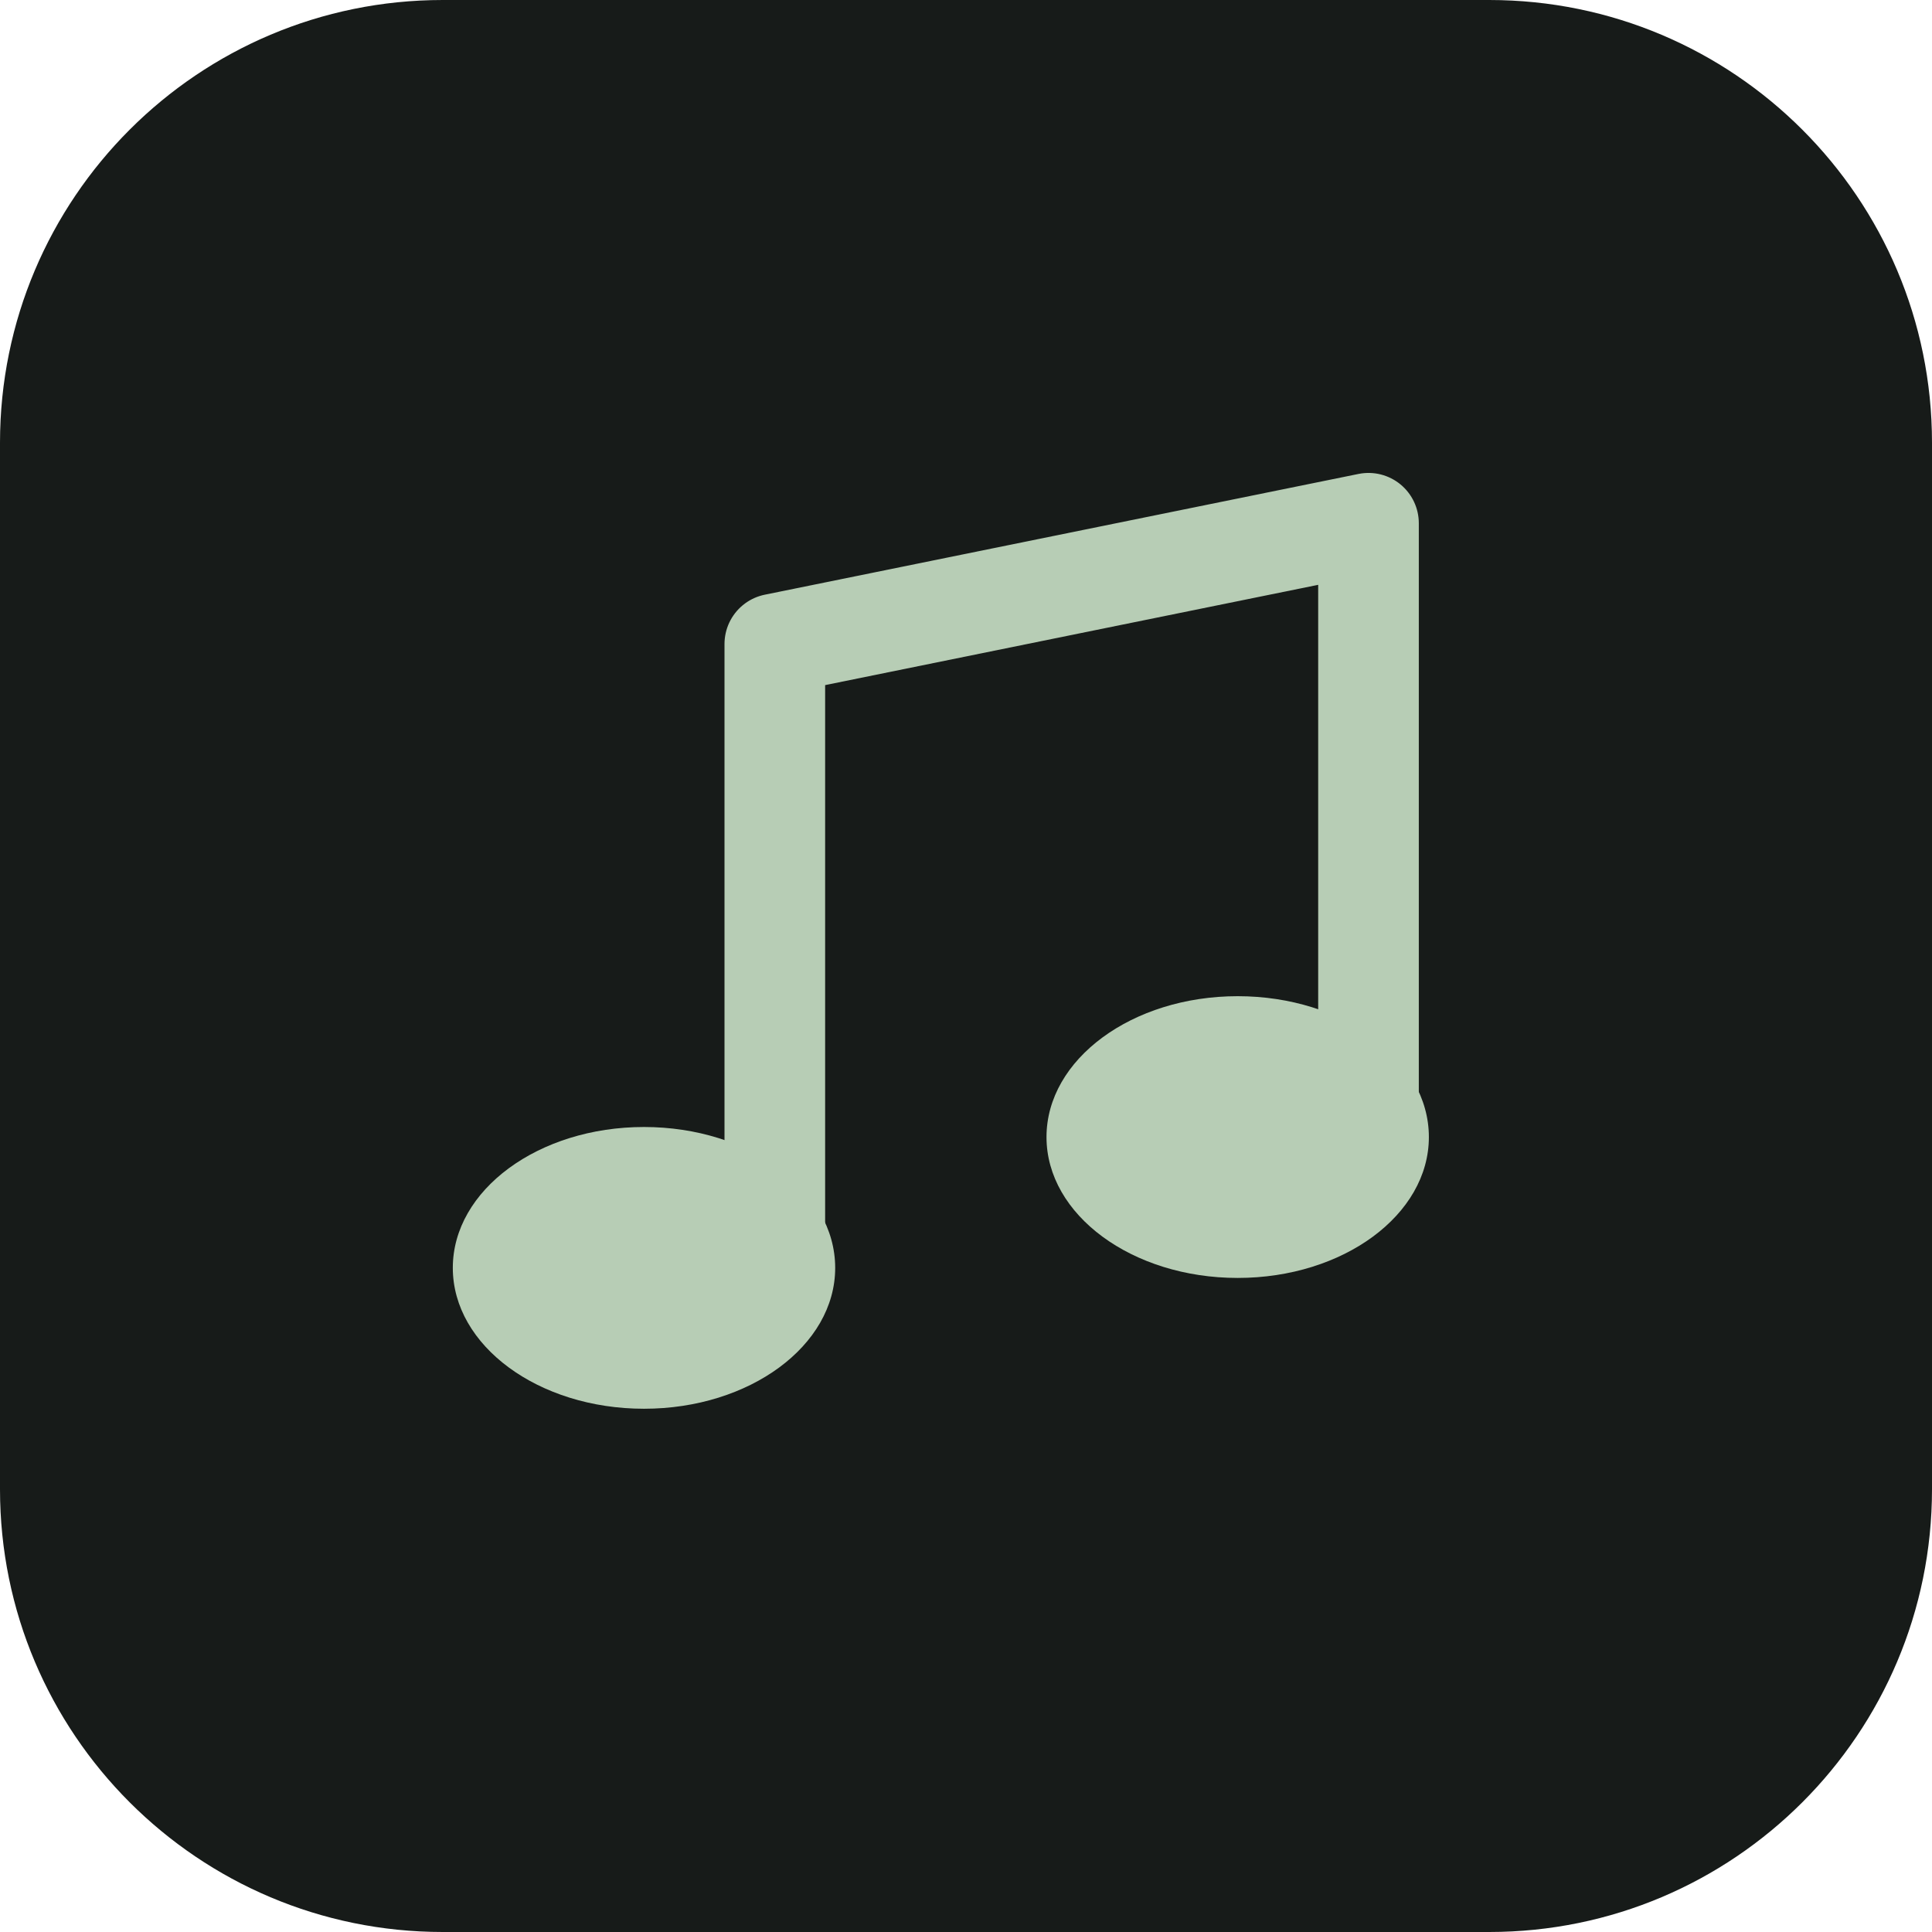
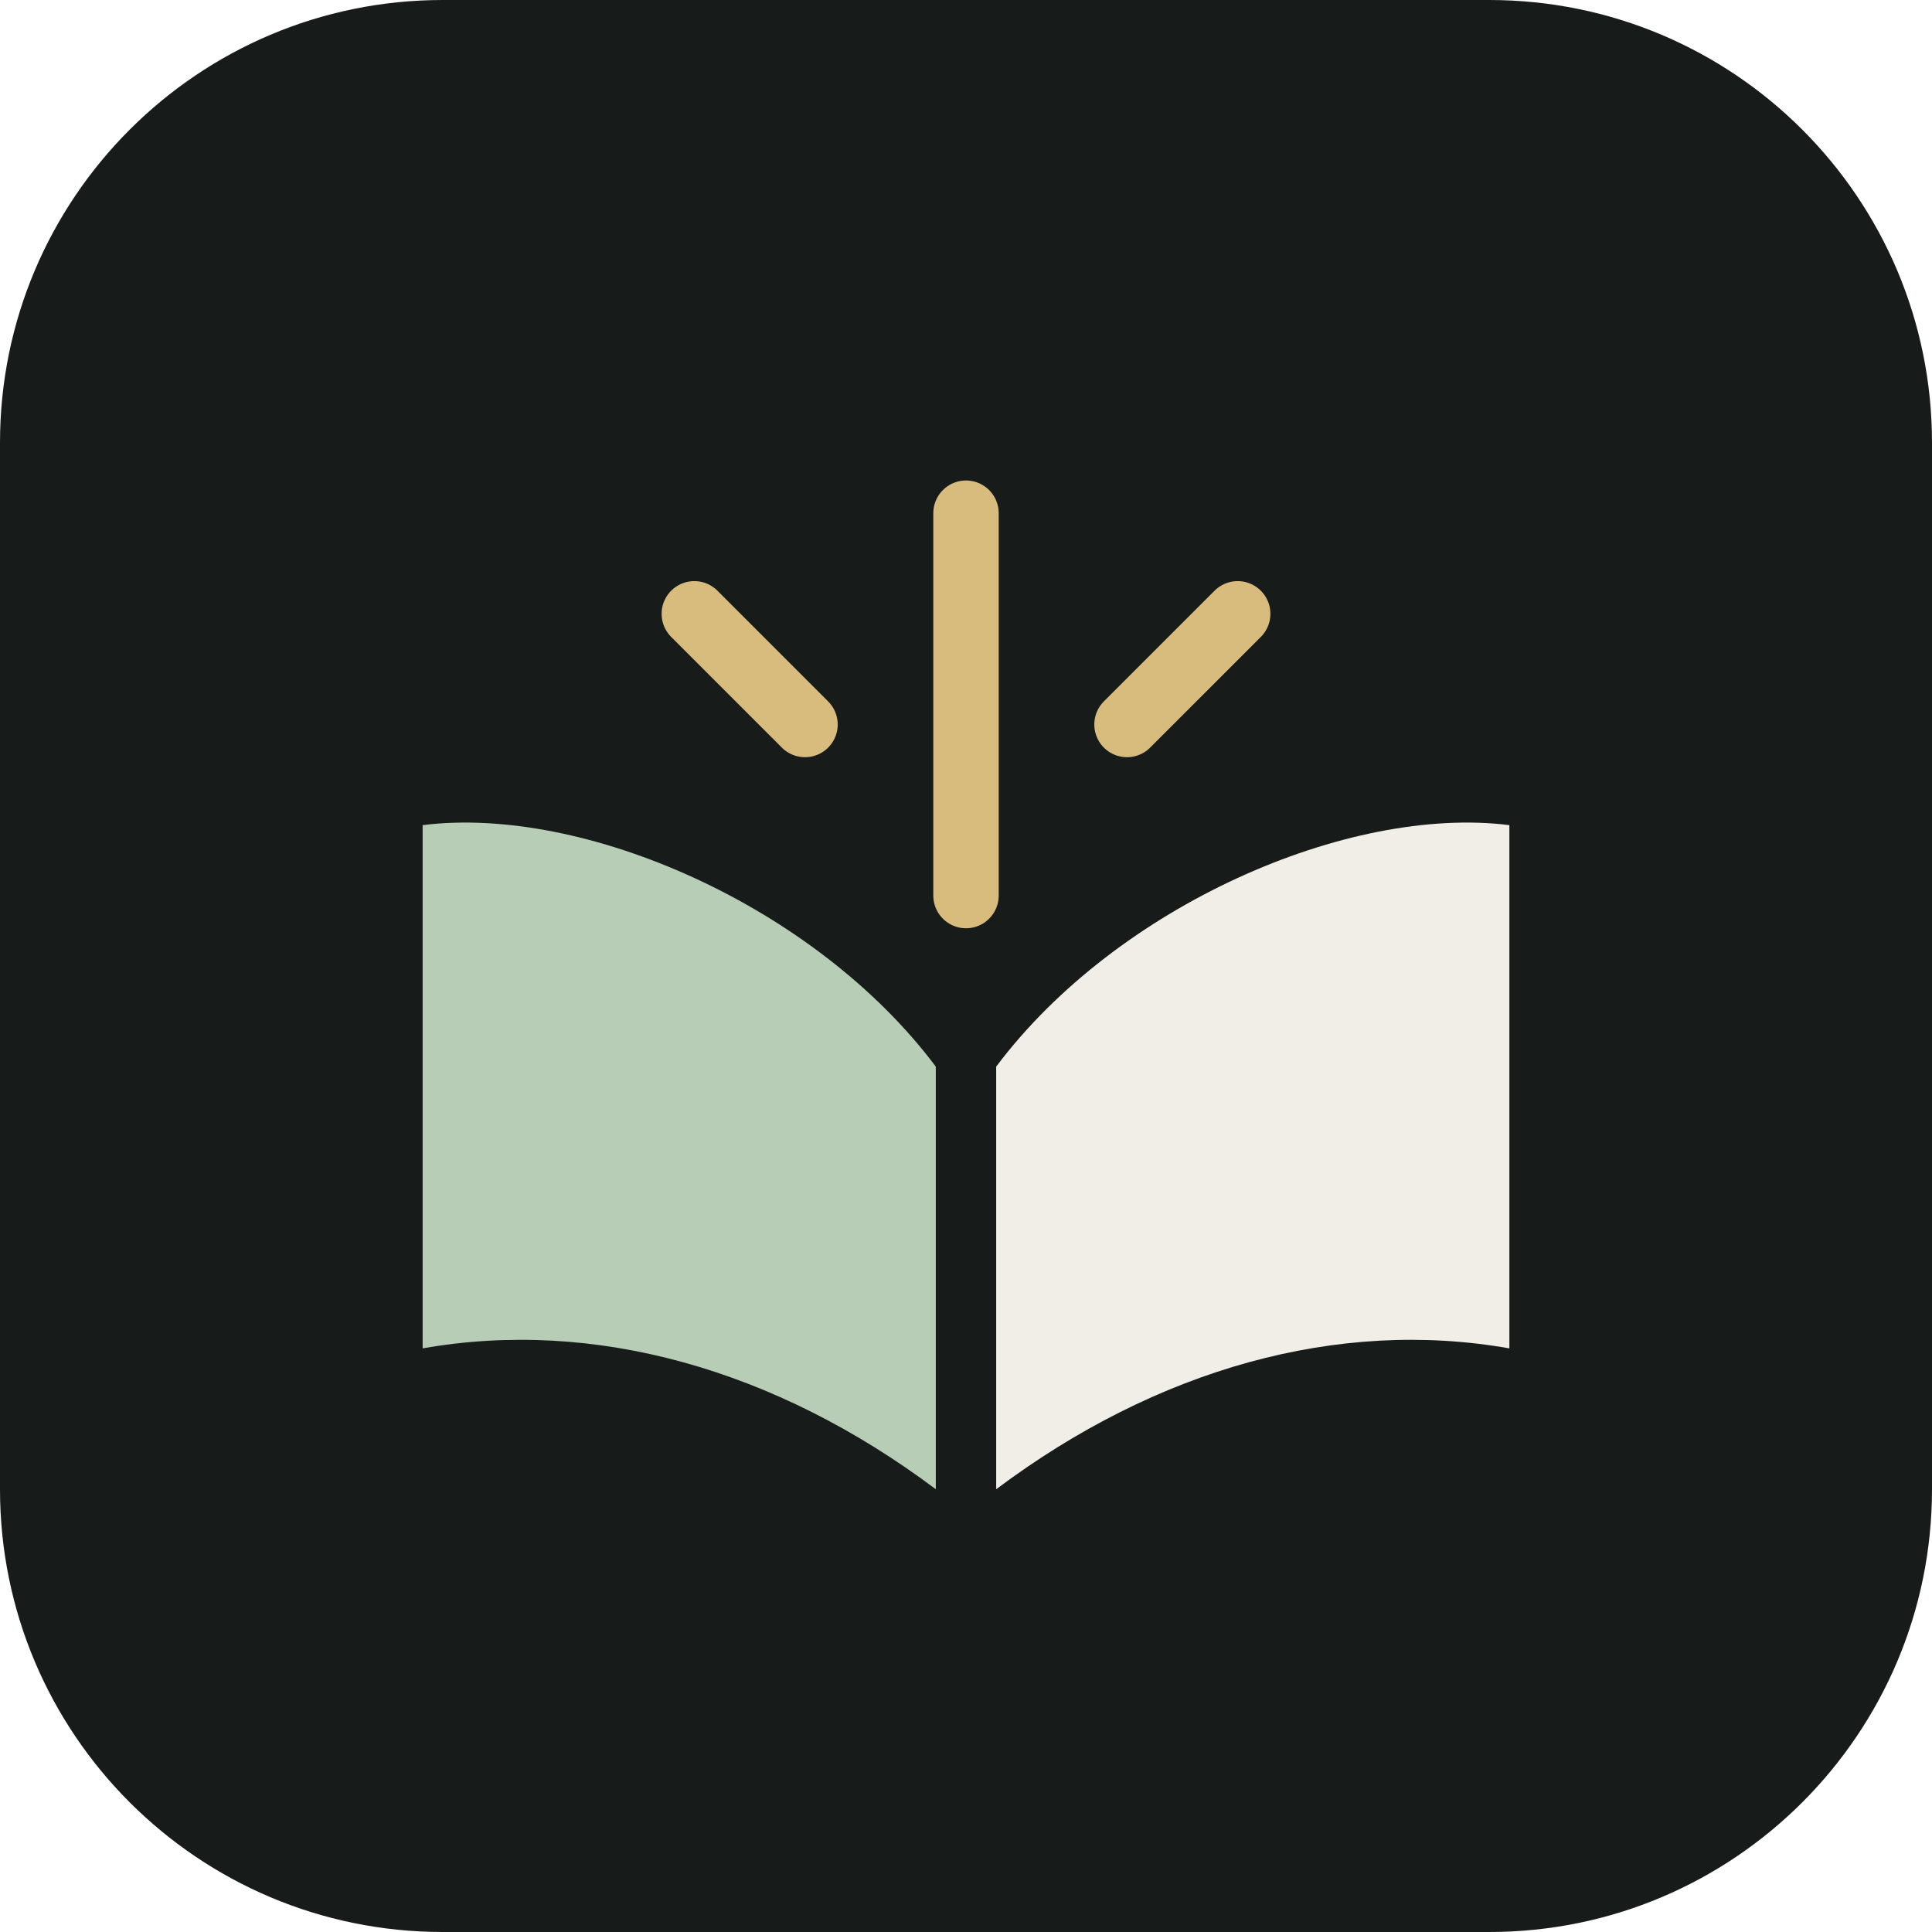
- <svg xmlns="http://www.w3.org/2000/svg" viewBox="0 0 192 192">
-   <rect width="192" height="192" rx="44" fill="#171b19" />
-   <path d="M77 122V64l59-12v57" fill="none" stroke="#b7cdb5" stroke-width="10" stroke-linecap="round" stroke-linejoin="round" />
-   <ellipse cx="64" cy="126" rx="19" ry="14" fill="#b7cdb5" />
-   <ellipse cx="123" cy="113" rx="19" ry="14" fill="#b7cdb5" />
+ <svg xmlns="http://www.w3.org/2000/svg" width="192" height="192" viewBox="0 0 192 192">
+   <rect width="192" height="192" rx="44" fill="#171B19" />
+   <path d="M42 82C58 80 81 90 93 106V148C77 136 59 131 42 134Z" fill="#B7CDB5" />
+   <path d="M150 82C134 80 111 90 99 106V148C115 136 133 131 150 134Z" fill="#F0EEE7" />
+   <path d="M96 51V89M80 72L69 61M112 72L123 61" fill="none" stroke="#D7BC7E" stroke-width="6.5" stroke-linecap="round" stroke-linejoin="round" />
</svg>
